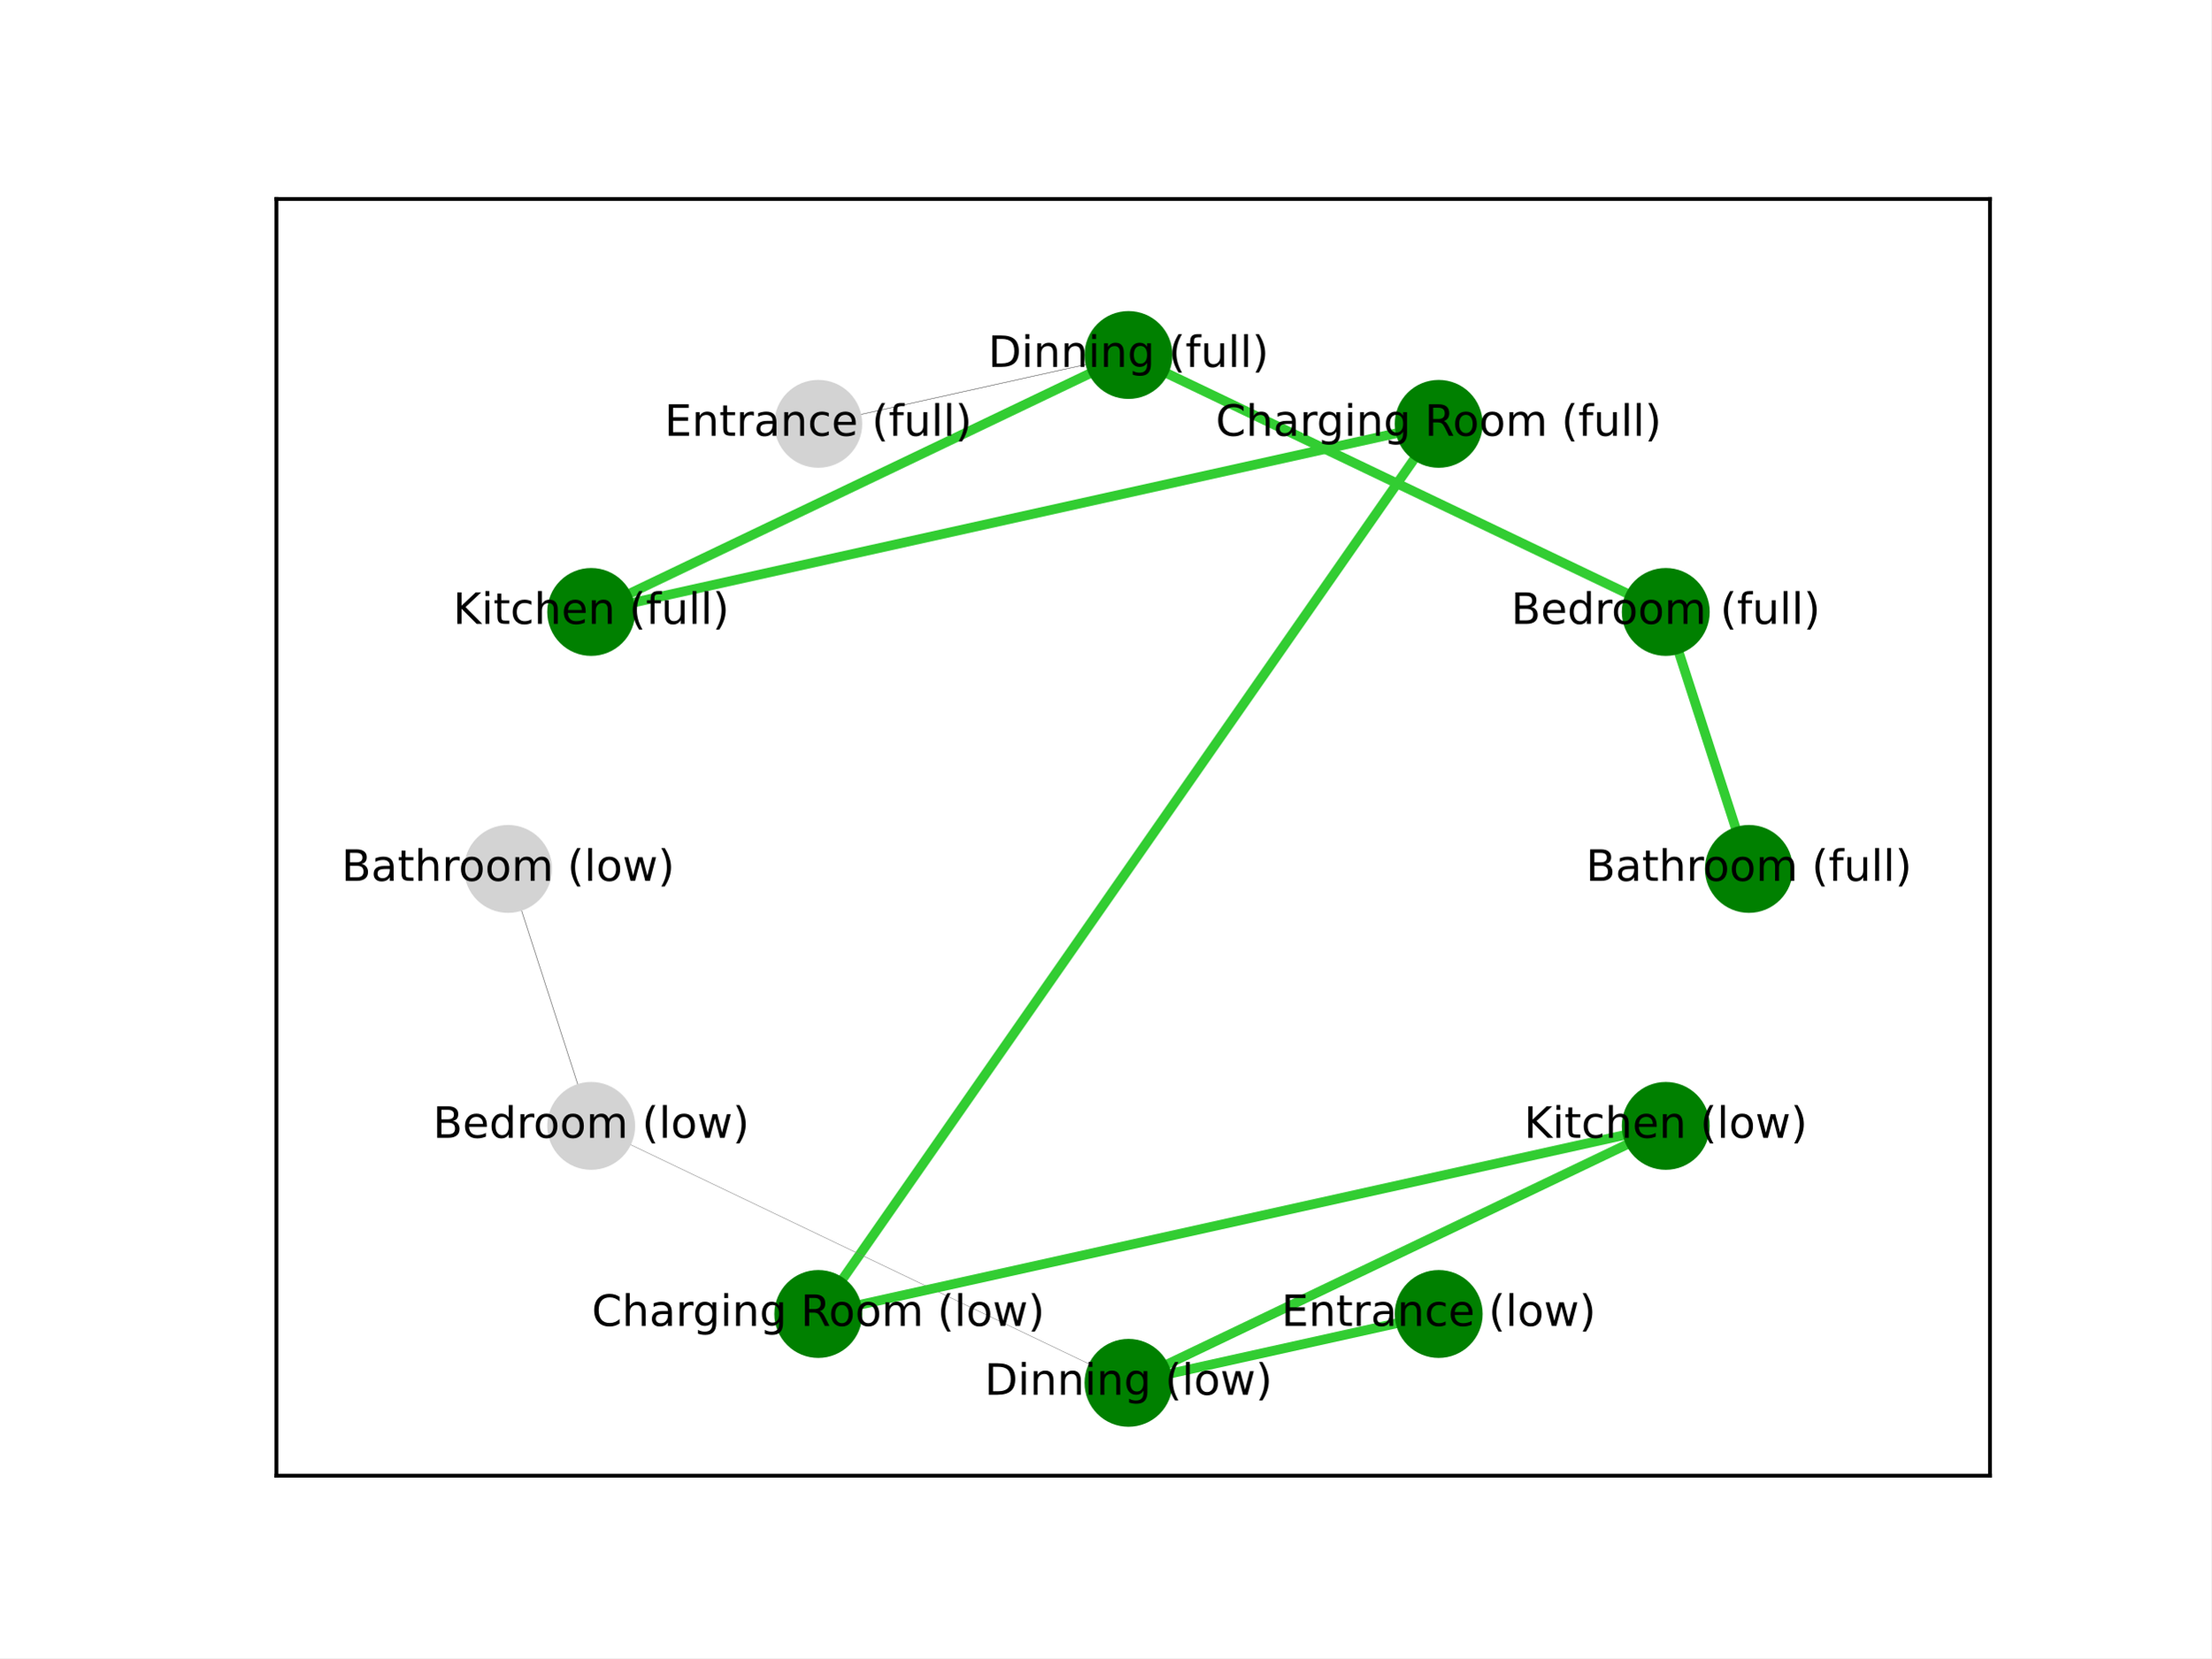
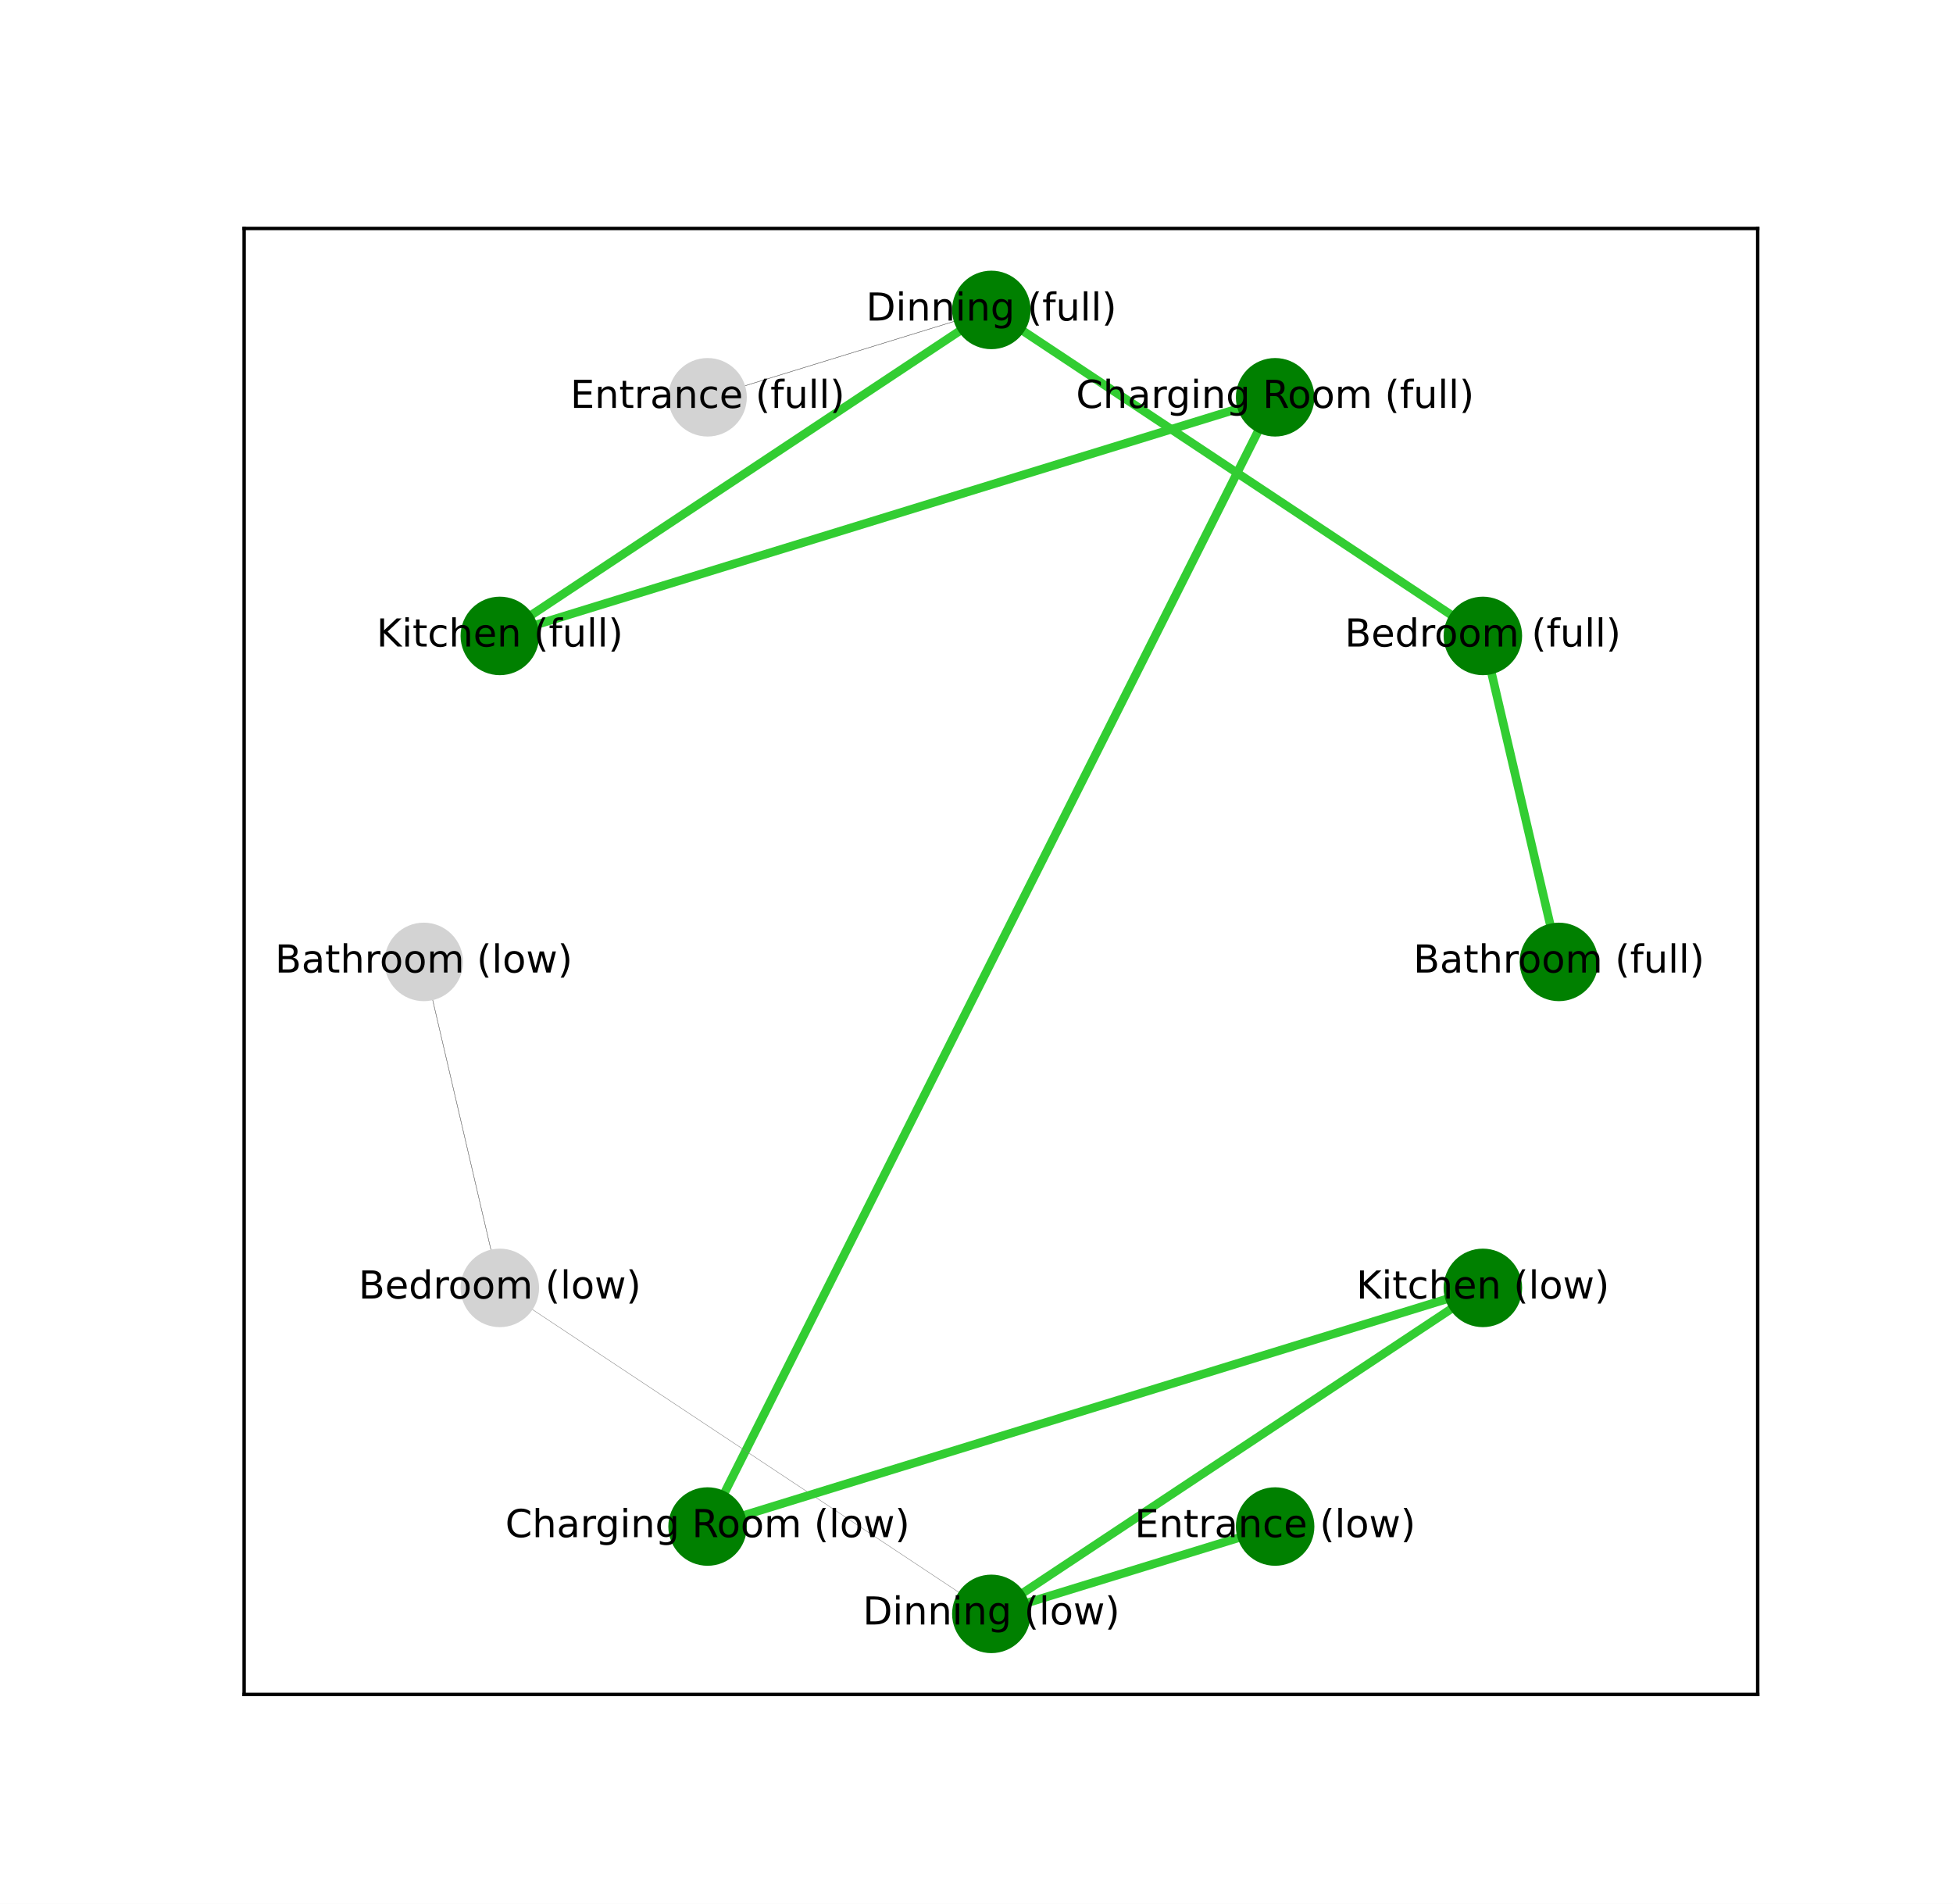
- <svg xmlns="http://www.w3.org/2000/svg" xmlns:xlink="http://www.w3.org/1999/xlink" width="460.8pt" height="345.6pt" viewBox="0 0 460.8 345.6" version="1.1">
+ <svg xmlns="http://www.w3.org/2000/svg" xmlns:xlink="http://www.w3.org/1999/xlink" width="455.76pt" height="444.24pt" viewBox="0 0 455.76 444.24" version="1.1">
  <defs>
    <style type="text/css">*{stroke-linejoin: round; stroke-linecap: butt}</style>
  </defs>
  <g id="figure_1">
    <g id="patch_1">
-       <path d="M 0 345.6  L 460.8 345.6  L 460.8 0  L 0 0  z " style="fill: #ffffff" />
+       <path d="M 0 444.24  L 455.76 444.24  L 455.76 0  L 0 0  z " style="fill: #ffffff" />
    </g>
    <g id="axes_1">
      <g id="patch_2">
-         <path d="M 57.6 307.584  L 414.72 307.584  L 414.72 41.472  L 57.6 41.472  z " style="fill: #ffffff" />
+         <path d="M 56.97 395.374  L 410.184 395.374  L 410.184 53.309  L 56.97 53.309  z " style="fill: #ffffff" />
      </g>
      <g id="LineCollection_1">
-         <path d="M 364.48 181.109  L 347.157 127.548  " clip-path="url(#pfca3841dba)" style="fill: none; stroke: #32cd32; stroke-width: 0.1" />
-         <path d="M 347.157 127.548  L 364.48 181.109  " clip-path="url(#pfca3841dba)" style="fill: none; stroke: #32cd32; stroke-width: 2" />
-         <path d="M 299.83 88.338  L 123.202 127.548  " clip-path="url(#pfca3841dba)" style="fill: none; stroke: #32cd32; stroke-width: 2" />
-         <path d="M 235.18 73.986  L 170.529 88.338  " clip-path="url(#pfca3841dba)" style="fill: none; stroke: #808080; stroke-width: 0.1" />
-         <path d="M 235.18 73.986  L 123.202 127.548  " clip-path="url(#pfca3841dba)" style="fill: none; stroke: #32cd32; stroke-width: 0.1" />
-         <path d="M 235.18 73.986  L 347.157 127.548  " clip-path="url(#pfca3841dba)" style="fill: none; stroke: #32cd32; stroke-width: 2" />
-         <path d="M 170.529 88.338  L 235.18 73.986  " clip-path="url(#pfca3841dba)" style="fill: none; stroke: #808080; stroke-width: 0.1" />
-         <path d="M 123.202 127.548  L 235.18 73.986  " clip-path="url(#pfca3841dba)" style="fill: none; stroke: #32cd32; stroke-width: 2" />
-         <path d="M 123.202 127.548  L 299.83 88.338  " clip-path="url(#pfca3841dba)" style="fill: none; stroke: #32cd32; stroke-width: 0.1" />
-         <path d="M 105.879 181.109  L 123.202 234.671  " clip-path="url(#pfca3841dba)" style="fill: none; stroke: #808080; stroke-width: 0.1" />
-         <path d="M 123.202 234.671  L 105.879 181.109  " clip-path="url(#pfca3841dba)" style="fill: none; stroke: #808080; stroke-width: 0.1" />
-         <path d="M 170.529 273.88  L 347.157 234.671  " clip-path="url(#pfca3841dba)" style="fill: none; stroke: #32cd32; stroke-width: 0.1" />
-         <path d="M 170.529 273.88  L 299.83 88.338  " clip-path="url(#pfca3841dba)" style="fill: none; stroke: #32cd32; stroke-width: 2" />
-         <path d="M 235.18 288.232  L 299.83 273.88  " clip-path="url(#pfca3841dba)" style="fill: none; stroke: #32cd32; stroke-width: 0.1" />
-         <path d="M 235.18 288.232  L 347.157 234.671  " clip-path="url(#pfca3841dba)" style="fill: none; stroke: #32cd32; stroke-width: 2" />
-         <path d="M 235.18 288.232  L 123.202 234.671  " clip-path="url(#pfca3841dba)" style="fill: none; stroke: #808080; stroke-width: 0.1" />
-         <path d="M 299.83 273.88  L 235.18 288.232  " clip-path="url(#pfca3841dba)" style="fill: none; stroke: #32cd32; stroke-width: 2" />
-         <path d="M 347.157 234.671  L 235.18 288.232  " clip-path="url(#pfca3841dba)" style="fill: none; stroke: #32cd32; stroke-width: 0.1" />
-         <path d="M 347.157 234.671  L 170.529 273.88  " clip-path="url(#pfca3841dba)" style="fill: none; stroke: #32cd32; stroke-width: 2" />
+         <path d="M 363.792 224.449  L 346.047 148.384  " clip-path="url(#pcb460c8695)" style="fill: none; stroke: #32cd32; stroke-width: 0.1" />
+         <path d="M 346.047 148.384  L 363.792 224.449  " clip-path="url(#pcb460c8695)" style="fill: none; stroke: #32cd32; stroke-width: 2" />
+         <path d="M 297.568 92.7  L 116.643 148.384  " clip-path="url(#pcb460c8695)" style="fill: none; stroke: #32cd32; stroke-width: 2" />
+         <path d="M 231.345 72.319  L 165.122 92.7  " clip-path="url(#pcb460c8695)" style="fill: none; stroke: #808080; stroke-width: 0.1" />
+         <path d="M 231.345 72.319  L 116.643 148.384  " clip-path="url(#pcb460c8695)" style="fill: none; stroke: #32cd32; stroke-width: 0.1" />
+         <path d="M 231.345 72.319  L 346.047 148.384  " clip-path="url(#pcb460c8695)" style="fill: none; stroke: #32cd32; stroke-width: 2" />
+         <path d="M 165.122 92.7  L 231.345 72.319  " clip-path="url(#pcb460c8695)" style="fill: none; stroke: #808080; stroke-width: 0.1" />
+         <path d="M 116.643 148.384  L 231.345 72.319  " clip-path="url(#pcb460c8695)" style="fill: none; stroke: #32cd32; stroke-width: 2" />
+         <path d="M 116.643 148.384  L 297.568 92.7  " clip-path="url(#pcb460c8695)" style="fill: none; stroke: #32cd32; stroke-width: 0.1" />
+         <path d="M 98.899 224.449  L 116.643 300.513  " clip-path="url(#pcb460c8695)" style="fill: none; stroke: #808080; stroke-width: 0.1" />
+         <path d="M 116.643 300.513  L 98.899 224.449  " clip-path="url(#pcb460c8695)" style="fill: none; stroke: #808080; stroke-width: 0.1" />
+         <path d="M 165.122 356.197  L 346.047 300.513  " clip-path="url(#pcb460c8695)" style="fill: none; stroke: #32cd32; stroke-width: 0.1" />
+         <path d="M 165.122 356.197  L 297.568 92.7  " clip-path="url(#pcb460c8695)" style="fill: none; stroke: #32cd32; stroke-width: 2" />
+         <path d="M 231.345 376.578  L 297.568 356.197  " clip-path="url(#pcb460c8695)" style="fill: none; stroke: #32cd32; stroke-width: 0.1" />
+         <path d="M 231.345 376.578  L 346.047 300.513  " clip-path="url(#pcb460c8695)" style="fill: none; stroke: #32cd32; stroke-width: 2" />
+         <path d="M 231.345 376.578  L 116.643 300.513  " clip-path="url(#pcb460c8695)" style="fill: none; stroke: #808080; stroke-width: 0.1" />
+         <path d="M 297.568 356.197  L 231.345 376.578  " clip-path="url(#pcb460c8695)" style="fill: none; stroke: #32cd32; stroke-width: 2" />
+         <path d="M 346.047 300.513  L 231.345 376.578  " clip-path="url(#pcb460c8695)" style="fill: none; stroke: #32cd32; stroke-width: 0.1" />
+         <path d="M 346.047 300.513  L 165.122 356.197  " clip-path="url(#pcb460c8695)" style="fill: none; stroke: #32cd32; stroke-width: 2" />
      </g>
      <g id="matplotlib.axis_1">
        <g id="xtick_1" />
        <g id="xtick_2" />
        <g id="xtick_3" />
        <g id="xtick_4" />
        <g id="xtick_5" />
      </g>
      <g id="matplotlib.axis_2">
        <g id="ytick_1" />
        <g id="ytick_2" />
        <g id="ytick_3" />
        <g id="ytick_4" />
        <g id="ytick_5" />
+         <g id="ytick_6" />
+         <g id="ytick_7" />
+         <g id="ytick_8" />
+         <g id="ytick_9" />
      </g>
      <g id="PathCollection_1">
        <defs>
-           <path id="C0_0_a47028a862" d="M 0 8.66  C 2.297 8.66 4.5 7.748 6.124 6.124  C 7.748 4.5 8.66 2.297 8.66 -0  C 8.66 -2.297 7.748 -4.5 6.124 -6.124  C 4.5 -7.748 2.297 -8.66 0 -8.66  C -2.297 -8.66 -4.5 -7.748 -6.124 -6.124  C -7.748 -4.5 -8.66 -2.297 -8.66 0  C -8.66 2.297 -7.748 4.5 -6.124 6.124  C -4.5 7.748 -2.297 8.66 0 8.66  z " />
+           <path id="C0_0_c3077db5d1" d="M 0 8.66  C 2.297 8.66 4.5 7.748 6.124 6.124  C 7.748 4.5 8.66 2.297 8.66 -0  C 8.66 -2.297 7.748 -4.5 6.124 -6.124  C 4.5 -7.748 2.297 -8.66 0 -8.66  C -2.297 -8.66 -4.5 -7.748 -6.124 -6.124  C -7.748 -4.5 -8.66 -2.297 -8.66 0  C -8.66 2.297 -7.748 4.5 -6.124 6.124  C -4.5 7.748 -2.297 8.66 0 8.66  z " />
        </defs>
-         <g clip-path="url(#pfca3841dba)">
-           <use xlink:href="#C0_0_a47028a862" x="364.48" y="181.109" style="fill: #008000; stroke: #008000" />
-         </g>
-         <g clip-path="url(#pfca3841dba)">
-           <use xlink:href="#C0_0_a47028a862" x="347.157" y="127.548" style="fill: #008000; stroke: #008000" />
-         </g>
-         <g clip-path="url(#pfca3841dba)">
-           <use xlink:href="#C0_0_a47028a862" x="299.83" y="88.338" style="fill: #008000; stroke: #008000" />
-         </g>
-         <g clip-path="url(#pfca3841dba)">
-           <use xlink:href="#C0_0_a47028a862" x="235.18" y="73.986" style="fill: #008000; stroke: #008000" />
-         </g>
-         <g clip-path="url(#pfca3841dba)">
-           <use xlink:href="#C0_0_a47028a862" x="170.529" y="88.338" style="fill: #d3d3d3; stroke: #d3d3d3" />
-         </g>
-         <g clip-path="url(#pfca3841dba)">
-           <use xlink:href="#C0_0_a47028a862" x="123.202" y="127.548" style="fill: #008000; stroke: #008000" />
-         </g>
-         <g clip-path="url(#pfca3841dba)">
-           <use xlink:href="#C0_0_a47028a862" x="105.879" y="181.109" style="fill: #d3d3d3; stroke: #d3d3d3" />
-         </g>
-         <g clip-path="url(#pfca3841dba)">
-           <use xlink:href="#C0_0_a47028a862" x="123.202" y="234.671" style="fill: #d3d3d3; stroke: #d3d3d3" />
-         </g>
-         <g clip-path="url(#pfca3841dba)">
-           <use xlink:href="#C0_0_a47028a862" x="170.529" y="273.88" style="fill: #008000; stroke: #008000" />
-         </g>
-         <g clip-path="url(#pfca3841dba)">
-           <use xlink:href="#C0_0_a47028a862" x="235.18" y="288.232" style="fill: #008000; stroke: #008000" />
-         </g>
-         <g clip-path="url(#pfca3841dba)">
-           <use xlink:href="#C0_0_a47028a862" x="299.83" y="273.88" style="fill: #008000; stroke: #008000" />
-         </g>
-         <g clip-path="url(#pfca3841dba)">
-           <use xlink:href="#C0_0_a47028a862" x="347.157" y="234.671" style="fill: #008000; stroke: #008000" />
+         <g clip-path="url(#pcb460c8695)">
+           <use xlink:href="#C0_0_c3077db5d1" x="363.792" y="224.449" style="fill: #008000; stroke: #008000" />
+         </g>
+         <g clip-path="url(#pcb460c8695)">
+           <use xlink:href="#C0_0_c3077db5d1" x="346.047" y="148.384" style="fill: #008000; stroke: #008000" />
+         </g>
+         <g clip-path="url(#pcb460c8695)">
+           <use xlink:href="#C0_0_c3077db5d1" x="297.568" y="92.7" style="fill: #008000; stroke: #008000" />
+         </g>
+         <g clip-path="url(#pcb460c8695)">
+           <use xlink:href="#C0_0_c3077db5d1" x="231.345" y="72.319" style="fill: #008000; stroke: #008000" />
+         </g>
+         <g clip-path="url(#pcb460c8695)">
+           <use xlink:href="#C0_0_c3077db5d1" x="165.122" y="92.7" style="fill: #d3d3d3; stroke: #d3d3d3" />
+         </g>
+         <g clip-path="url(#pcb460c8695)">
+           <use xlink:href="#C0_0_c3077db5d1" x="116.643" y="148.384" style="fill: #008000; stroke: #008000" />
+         </g>
+         <g clip-path="url(#pcb460c8695)">
+           <use xlink:href="#C0_0_c3077db5d1" x="98.899" y="224.449" style="fill: #d3d3d3; stroke: #d3d3d3" />
+         </g>
+         <g clip-path="url(#pcb460c8695)">
+           <use xlink:href="#C0_0_c3077db5d1" x="116.643" y="300.513" style="fill: #d3d3d3; stroke: #d3d3d3" />
+         </g>
+         <g clip-path="url(#pcb460c8695)">
+           <use xlink:href="#C0_0_c3077db5d1" x="165.122" y="356.197" style="fill: #008000; stroke: #008000" />
+         </g>
+         <g clip-path="url(#pcb460c8695)">
+           <use xlink:href="#C0_0_c3077db5d1" x="231.345" y="376.578" style="fill: #008000; stroke: #008000" />
+         </g>
+         <g clip-path="url(#pcb460c8695)">
+           <use xlink:href="#C0_0_c3077db5d1" x="297.568" y="356.197" style="fill: #008000; stroke: #008000" />
+         </g>
+         <g clip-path="url(#pcb460c8695)">
+           <use xlink:href="#C0_0_c3077db5d1" x="346.047" y="300.513" style="fill: #008000; stroke: #008000" />
        </g>
      </g>
      <g id="patch_3">
-         <path d="M 57.6 307.584  L 57.6 41.472  " style="fill: none; stroke: #000000; stroke-width: 0.8; stroke-linejoin: miter; stroke-linecap: square" />
+         <path d="M 56.97 395.374  L 56.97 53.309  " style="fill: none; stroke: #000000; stroke-width: 0.8; stroke-linejoin: miter; stroke-linecap: square" />
      </g>
      <g id="patch_4">
-         <path d="M 414.72 307.584  L 414.72 41.472  " style="fill: none; stroke: #000000; stroke-width: 0.8; stroke-linejoin: miter; stroke-linecap: square" />
+         <path d="M 410.184 395.374  L 410.184 53.309  " style="fill: none; stroke: #000000; stroke-width: 0.8; stroke-linejoin: miter; stroke-linecap: square" />
      </g>
      <g id="patch_5">
-         <path d="M 57.6 307.584  L 414.72 307.584  " style="fill: none; stroke: #000000; stroke-width: 0.8; stroke-linejoin: miter; stroke-linecap: square" />
+         <path d="M 56.97 395.374  L 410.184 395.374  " style="fill: none; stroke: #000000; stroke-width: 0.8; stroke-linejoin: miter; stroke-linecap: square" />
      </g>
      <g id="patch_6">
-         <path d="M 57.6 41.472  L 414.72 41.472  " style="fill: none; stroke: #000000; stroke-width: 0.8; stroke-linejoin: miter; stroke-linecap: square" />
+         <path d="M 56.97 53.309  L 410.184 53.309  " style="fill: none; stroke: #000000; stroke-width: 0.8; stroke-linejoin: miter; stroke-linecap: square" />
      </g>
      <g id="text_1">
-         <g clip-path="url(#pfca3841dba)">
-           <g transform="translate(330.5025 183.5927)scale(0.09 -0.09)">
+         <g clip-path="url(#pcb460c8695)">
+           <g transform="translate(329.8138 226.932)scale(0.09 -0.09)">
            <defs>
              <path id="DejaVuSans-42" d="M 1259 2228  L 1259 519  L 2272 519  Q 2781 519 3026 730  Q 3272 941 3272 1375  Q 3272 1813 3026 2020  Q 2781 2228 2272 2228  L 1259 2228  z M 1259 4147  L 1259 2741  L 2194 2741  Q 2656 2741 2882 2914  Q 3109 3088 3109 3444  Q 3109 3797 2882 3972  Q 2656 4147 2194 4147  L 1259 4147  z M 628 4666  L 2241 4666  Q 2963 4666 3353 4366  Q 3744 4066 3744 3513  Q 3744 3084 3544 2831  Q 3344 2578 2956 2516  Q 3422 2416 3680 2098  Q 3938 1781 3938 1306  Q 3938 681 3513 340  Q 3088 0 2303 0  L 628 0  L 628 4666  z " transform="scale(0.015625)" />
              <path id="DejaVuSans-61" d="M 2194 1759  Q 1497 1759 1228 1600  Q 959 1441 959 1056  Q 959 750 1161 570  Q 1363 391 1709 391  Q 2188 391 2477 730  Q 2766 1069 2766 1631  L 2766 1759  L 2194 1759  z M 3341 1997  L 3341 0  L 2766 0  L 2766 531  Q 2569 213 2275 61  Q 1981 -91 1556 -91  Q 1019 -91 701 211  Q 384 513 384 1019  Q 384 1609 779 1909  Q 1175 2209 1959 2209  L 2766 2209  L 2766 2266  Q 2766 2663 2505 2880  Q 2244 3097 1772 3097  Q 1472 3097 1187 3025  Q 903 2953 641 2809  L 641 3341  Q 956 3463 1253 3523  Q 1550 3584 1831 3584  Q 2591 3584 2966 3190  Q 3341 2797 3341 1997  z " transform="scale(0.015625)" />
              <path id="DejaVuSans-74" d="M 1172 4494  L 1172 3500  L 2356 3500  L 2356 3053  L 1172 3053  L 1172 1153  Q 1172 725 1289 603  Q 1406 481 1766 481  L 2356 481  L 2356 0  L 1766 0  Q 1100 0 847 248  Q 594 497 594 1153  L 594 3053  L 172 3053  L 172 3500  L 594 3500  L 594 4494  L 1172 4494  z " transform="scale(0.015625)" />
              <path id="DejaVuSans-68" d="M 3513 2113  L 3513 0  L 2938 0  L 2938 2094  Q 2938 2591 2744 2837  Q 2550 3084 2163 3084  Q 1697 3084 1428 2787  Q 1159 2491 1159 1978  L 1159 0  L 581 0  L 581 4863  L 1159 4863  L 1159 2956  Q 1366 3272 1645 3428  Q 1925 3584 2291 3584  Q 2894 3584 3203 3211  Q 3513 2838 3513 2113  z " transform="scale(0.015625)" />
              <path id="DejaVuSans-72" d="M 2631 2963  Q 2534 3019 2420 3045  Q 2306 3072 2169 3072  Q 1681 3072 1420 2755  Q 1159 2438 1159 1844  L 1159 0  L 581 0  L 581 3500  L 1159 3500  L 1159 2956  Q 1341 3275 1631 3429  Q 1922 3584 2338 3584  Q 2397 3584 2469 3576  Q 2541 3569 2628 3553  L 2631 2963  z " transform="scale(0.015625)" />
              <path id="DejaVuSans-6f" d="M 1959 3097  Q 1497 3097 1228 2736  Q 959 2375 959 1747  Q 959 1119 1226 758  Q 1494 397 1959 397  Q 2419 397 2687 759  Q 2956 1122 2956 1747  Q 2956 2369 2687 2733  Q 2419 3097 1959 3097  z M 1959 3584  Q 2709 3584 3137 3096  Q 3566 2609 3566 1747  Q 3566 888 3137 398  Q 2709 -91 1959 -91  Q 1206 -91 779 398  Q 353 888 353 1747  Q 353 2609 779 3096  Q 1206 3584 1959 3584  z " transform="scale(0.015625)" />
              <path id="DejaVuSans-6d" d="M 3328 2828  Q 3544 3216 3844 3400  Q 4144 3584 4550 3584  Q 5097 3584 5394 3201  Q 5691 2819 5691 2113  L 5691 0  L 5113 0  L 5113 2094  Q 5113 2597 4934 2840  Q 4756 3084 4391 3084  Q 3944 3084 3684 2787  Q 3425 2491 3425 1978  L 3425 0  L 2847 0  L 2847 2094  Q 2847 2600 2669 2842  Q 2491 3084 2119 3084  Q 1678 3084 1418 2786  Q 1159 2488 1159 1978  L 1159 0  L 581 0  L 581 3500  L 1159 3500  L 1159 2956  Q 1356 3278 1631 3431  Q 1906 3584 2284 3584  Q 2666 3584 2933 3390  Q 3200 3197 3328 2828  z " transform="scale(0.015625)" />
              <path id="DejaVuSans-20" transform="scale(0.015625)" />
              <path id="DejaVuSans-28" d="M 1984 4856  Q 1566 4138 1362 3434  Q 1159 2731 1159 2009  Q 1159 1288 1364 580  Q 1569 -128 1984 -844  L 1484 -844  Q 1016 -109 783 600  Q 550 1309 550 2009  Q 550 2706 781 3412  Q 1013 4119 1484 4856  L 1984 4856  z " transform="scale(0.015625)" />
              <path id="DejaVuSans-66" d="M 2375 4863  L 2375 4384  L 1825 4384  Q 1516 4384 1395 4259  Q 1275 4134 1275 3809  L 1275 3500  L 2222 3500  L 2222 3053  L 1275 3053  L 1275 0  L 697 0  L 697 3053  L 147 3053  L 147 3500  L 697 3500  L 697 3744  Q 697 4328 969 4595  Q 1241 4863 1831 4863  L 2375 4863  z " transform="scale(0.015625)" />
              <path id="DejaVuSans-75" d="M 544 1381  L 544 3500  L 1119 3500  L 1119 1403  Q 1119 906 1312 657  Q 1506 409 1894 409  Q 2359 409 2629 706  Q 2900 1003 2900 1516  L 2900 3500  L 3475 3500  L 3475 0  L 2900 0  L 2900 538  Q 2691 219 2414 64  Q 2138 -91 1772 -91  Q 1169 -91 856 284  Q 544 659 544 1381  z M 1991 3584  L 1991 3584  z " transform="scale(0.015625)" />
              <path id="DejaVuSans-6c" d="M 603 4863  L 1178 4863  L 1178 0  L 603 0  L 603 4863  z " transform="scale(0.015625)" />
              <path id="DejaVuSans-29" d="M 513 4856  L 1013 4856  Q 1481 4119 1714 3412  Q 1947 2706 1947 2009  Q 1947 1309 1714 600  Q 1481 -109 1013 -844  L 513 -844  Q 928 -128 1133 580  Q 1338 1288 1338 2009  Q 1338 2731 1133 3434  Q 928 4138 513 4856  z " transform="scale(0.015625)" />
            </defs>
            <use xlink:href="#DejaVuSans-42" />
            <use xlink:href="#DejaVuSans-61" x="68.604" />
            <use xlink:href="#DejaVuSans-74" x="129.883" />
            <use xlink:href="#DejaVuSans-68" x="169.092" />
            <use xlink:href="#DejaVuSans-72" x="232.471" />
            <use xlink:href="#DejaVuSans-6f" x="271.334" />
            <use xlink:href="#DejaVuSans-6f" x="332.516" />
            <use xlink:href="#DejaVuSans-6d" x="393.697" />
            <use xlink:href="#DejaVuSans-20" x="491.109" />
            <use xlink:href="#DejaVuSans-28" x="522.896" />
            <use xlink:href="#DejaVuSans-66" x="561.91" />
            <use xlink:href="#DejaVuSans-75" x="597.115" />
            <use xlink:href="#DejaVuSans-6c" x="660.494" />
            <use xlink:href="#DejaVuSans-6c" x="688.277" />
            <use xlink:href="#DejaVuSans-29" x="716.061" />
          </g>
        </g>
      </g>
      <g id="text_2">
-         <g clip-path="url(#pfca3841dba)">
-           <g transform="translate(314.9275 130.0313)scale(0.09 -0.09)">
+         <g clip-path="url(#pcb460c8695)">
+           <g transform="translate(313.8173 150.8672)scale(0.09 -0.09)">
            <defs>
              <path id="DejaVuSans-65" d="M 3597 1894  L 3597 1613  L 953 1613  Q 991 1019 1311 708  Q 1631 397 2203 397  Q 2534 397 2845 478  Q 3156 559 3463 722  L 3463 178  Q 3153 47 2828 -22  Q 2503 -91 2169 -91  Q 1331 -91 842 396  Q 353 884 353 1716  Q 353 2575 817 3079  Q 1281 3584 2069 3584  Q 2775 3584 3186 3129  Q 3597 2675 3597 1894  z M 3022 2063  Q 3016 2534 2758 2815  Q 2500 3097 2075 3097  Q 1594 3097 1305 2825  Q 1016 2553 972 2059  L 3022 2063  z " transform="scale(0.015625)" />
              <path id="DejaVuSans-64" d="M 2906 2969  L 2906 4863  L 3481 4863  L 3481 0  L 2906 0  L 2906 525  Q 2725 213 2448 61  Q 2172 -91 1784 -91  Q 1150 -91 751 415  Q 353 922 353 1747  Q 353 2572 751 3078  Q 1150 3584 1784 3584  Q 2172 3584 2448 3432  Q 2725 3281 2906 2969  z M 947 1747  Q 947 1113 1208 752  Q 1469 391 1925 391  Q 2381 391 2643 752  Q 2906 1113 2906 1747  Q 2906 2381 2643 2742  Q 2381 3103 1925 3103  Q 1469 3103 1208 2742  Q 947 2381 947 1747  z " transform="scale(0.015625)" />
            </defs>
            <use xlink:href="#DejaVuSans-42" />
            <use xlink:href="#DejaVuSans-65" x="68.604" />
            <use xlink:href="#DejaVuSans-64" x="130.127" />
            <use xlink:href="#DejaVuSans-72" x="193.604" />
            <use xlink:href="#DejaVuSans-6f" x="232.467" />
            <use xlink:href="#DejaVuSans-6f" x="293.648" />
            <use xlink:href="#DejaVuSans-6d" x="354.83" />
            <use xlink:href="#DejaVuSans-20" x="452.242" />
            <use xlink:href="#DejaVuSans-28" x="484.029" />
            <use xlink:href="#DejaVuSans-66" x="523.043" />
            <use xlink:href="#DejaVuSans-75" x="558.248" />
            <use xlink:href="#DejaVuSans-6c" x="621.627" />
            <use xlink:href="#DejaVuSans-6c" x="649.41" />
            <use xlink:href="#DejaVuSans-29" x="677.193" />
          </g>
        </g>
      </g>
      <g id="text_3">
-         <g clip-path="url(#pfca3841dba)">
-           <g transform="translate(253.3688 90.82158)scale(0.09 -0.09)">
+         <g clip-path="url(#pcb460c8695)">
+           <g transform="translate(251.1073 95.18392)scale(0.09 -0.09)">
            <defs>
              <path id="DejaVuSans-43" d="M 4122 4306  L 4122 3641  Q 3803 3938 3442 4084  Q 3081 4231 2675 4231  Q 1875 4231 1450 3742  Q 1025 3253 1025 2328  Q 1025 1406 1450 917  Q 1875 428 2675 428  Q 3081 428 3442 575  Q 3803 722 4122 1019  L 4122 359  Q 3791 134 3420 21  Q 3050 -91 2638 -91  Q 1578 -91 968 557  Q 359 1206 359 2328  Q 359 3453 968 4101  Q 1578 4750 2638 4750  Q 3056 4750 3426 4639  Q 3797 4528 4122 4306  z " transform="scale(0.015625)" />
              <path id="DejaVuSans-67" d="M 2906 1791  Q 2906 2416 2648 2759  Q 2391 3103 1925 3103  Q 1463 3103 1205 2759  Q 947 2416 947 1791  Q 947 1169 1205 825  Q 1463 481 1925 481  Q 2391 481 2648 825  Q 2906 1169 2906 1791  z M 3481 434  Q 3481 -459 3084 -895  Q 2688 -1331 1869 -1331  Q 1566 -1331 1297 -1286  Q 1028 -1241 775 -1147  L 775 -588  Q 1028 -725 1275 -790  Q 1522 -856 1778 -856  Q 2344 -856 2625 -561  Q 2906 -266 2906 331  L 2906 616  Q 2728 306 2450 153  Q 2172 0 1784 0  Q 1141 0 747 490  Q 353 981 353 1791  Q 353 2603 747 3093  Q 1141 3584 1784 3584  Q 2172 3584 2450 3431  Q 2728 3278 2906 2969  L 2906 3500  L 3481 3500  L 3481 434  z " transform="scale(0.015625)" />
              <path id="DejaVuSans-69" d="M 603 3500  L 1178 3500  L 1178 0  L 603 0  L 603 3500  z M 603 4863  L 1178 4863  L 1178 4134  L 603 4134  L 603 4863  z " transform="scale(0.015625)" />
              <path id="DejaVuSans-6e" d="M 3513 2113  L 3513 0  L 2938 0  L 2938 2094  Q 2938 2591 2744 2837  Q 2550 3084 2163 3084  Q 1697 3084 1428 2787  Q 1159 2491 1159 1978  L 1159 0  L 581 0  L 581 3500  L 1159 3500  L 1159 2956  Q 1366 3272 1645 3428  Q 1925 3584 2291 3584  Q 2894 3584 3203 3211  Q 3513 2838 3513 2113  z " transform="scale(0.015625)" />
              <path id="DejaVuSans-52" d="M 2841 2188  Q 3044 2119 3236 1894  Q 3428 1669 3622 1275  L 4263 0  L 3584 0  L 2988 1197  Q 2756 1666 2539 1819  Q 2322 1972 1947 1972  L 1259 1972  L 1259 0  L 628 0  L 628 4666  L 2053 4666  Q 2853 4666 3247 4331  Q 3641 3997 3641 3322  Q 3641 2881 3436 2590  Q 3231 2300 2841 2188  z M 1259 4147  L 1259 2491  L 2053 2491  Q 2509 2491 2742 2702  Q 2975 2913 2975 3322  Q 2975 3731 2742 3939  Q 2509 4147 2053 4147  L 1259 4147  z " transform="scale(0.015625)" />
            </defs>
            <use xlink:href="#DejaVuSans-43" />
            <use xlink:href="#DejaVuSans-68" x="69.824" />
            <use xlink:href="#DejaVuSans-61" x="133.203" />
            <use xlink:href="#DejaVuSans-72" x="194.482" />
            <use xlink:href="#DejaVuSans-67" x="233.846" />
            <use xlink:href="#DejaVuSans-69" x="297.322" />
            <use xlink:href="#DejaVuSans-6e" x="325.105" />
            <use xlink:href="#DejaVuSans-67" x="388.484" />
            <use xlink:href="#DejaVuSans-20" x="451.961" />
            <use xlink:href="#DejaVuSans-52" x="483.748" />
            <use xlink:href="#DejaVuSans-6f" x="548.73" />
            <use xlink:href="#DejaVuSans-6f" x="609.912" />
            <use xlink:href="#DejaVuSans-6d" x="671.094" />
            <use xlink:href="#DejaVuSans-20" x="768.506" />
            <use xlink:href="#DejaVuSans-28" x="800.293" />
            <use xlink:href="#DejaVuSans-66" x="839.307" />
            <use xlink:href="#DejaVuSans-75" x="874.512" />
            <use xlink:href="#DejaVuSans-6c" x="937.891" />
            <use xlink:href="#DejaVuSans-6c" x="965.674" />
            <use xlink:href="#DejaVuSans-29" x="993.457" />
          </g>
        </g>
      </g>
      <g id="text_4">
-         <g clip-path="url(#pfca3841dba)">
-           <g transform="translate(205.9239 76.46985)scale(0.09 -0.09)">
+         <g clip-path="url(#pcb460c8695)">
+           <g transform="translate(202.0897 74.80242)scale(0.09 -0.09)">
            <defs>
              <path id="DejaVuSans-44" d="M 1259 4147  L 1259 519  L 2022 519  Q 2988 519 3436 956  Q 3884 1394 3884 2338  Q 3884 3275 3436 3711  Q 2988 4147 2022 4147  L 1259 4147  z M 628 4666  L 1925 4666  Q 3281 4666 3915 4102  Q 4550 3538 4550 2338  Q 4550 1131 3912 565  Q 3275 0 1925 0  L 628 0  L 628 4666  z " transform="scale(0.015625)" />
            </defs>
            <use xlink:href="#DejaVuSans-44" />
            <use xlink:href="#DejaVuSans-69" x="77.002" />
            <use xlink:href="#DejaVuSans-6e" x="104.785" />
            <use xlink:href="#DejaVuSans-6e" x="168.164" />
            <use xlink:href="#DejaVuSans-69" x="231.543" />
            <use xlink:href="#DejaVuSans-6e" x="259.326" />
            <use xlink:href="#DejaVuSans-67" x="322.705" />
            <use xlink:href="#DejaVuSans-20" x="386.182" />
            <use xlink:href="#DejaVuSans-28" x="417.969" />
            <use xlink:href="#DejaVuSans-66" x="456.982" />
            <use xlink:href="#DejaVuSans-75" x="492.188" />
            <use xlink:href="#DejaVuSans-6c" x="555.566" />
            <use xlink:href="#DejaVuSans-6c" x="583.35" />
            <use xlink:href="#DejaVuSans-29" x="611.133" />
          </g>
        </g>
      </g>
      <g id="text_5">
-         <g clip-path="url(#pfca3841dba)">
-           <g transform="translate(138.4891 90.82159)scale(0.09 -0.09)">
+         <g clip-path="url(#pcb460c8695)">
+           <g transform="translate(133.0821 95.18393)scale(0.09 -0.09)">
            <defs>
              <path id="DejaVuSans-45" d="M 628 4666  L 3578 4666  L 3578 4134  L 1259 4134  L 1259 2753  L 3481 2753  L 3481 2222  L 1259 2222  L 1259 531  L 3634 531  L 3634 0  L 628 0  L 628 4666  z " transform="scale(0.015625)" />
              <path id="DejaVuSans-63" d="M 3122 3366  L 3122 2828  Q 2878 2963 2633 3030  Q 2388 3097 2138 3097  Q 1578 3097 1268 2742  Q 959 2388 959 1747  Q 959 1106 1268 751  Q 1578 397 2138 397  Q 2388 397 2633 464  Q 2878 531 3122 666  L 3122 134  Q 2881 22 2623 -34  Q 2366 -91 2075 -91  Q 1284 -91 818 406  Q 353 903 353 1747  Q 353 2603 823 3093  Q 1294 3584 2113 3584  Q 2378 3584 2631 3529  Q 2884 3475 3122 3366  z " transform="scale(0.015625)" />
            </defs>
            <use xlink:href="#DejaVuSans-45" />
            <use xlink:href="#DejaVuSans-6e" x="63.184" />
            <use xlink:href="#DejaVuSans-74" x="126.562" />
            <use xlink:href="#DejaVuSans-72" x="165.771" />
            <use xlink:href="#DejaVuSans-61" x="206.885" />
            <use xlink:href="#DejaVuSans-6e" x="268.164" />
            <use xlink:href="#DejaVuSans-63" x="331.543" />
            <use xlink:href="#DejaVuSans-65" x="386.523" />
            <use xlink:href="#DejaVuSans-20" x="448.047" />
            <use xlink:href="#DejaVuSans-28" x="479.834" />
            <use xlink:href="#DejaVuSans-66" x="518.848" />
            <use xlink:href="#DejaVuSans-75" x="554.053" />
            <use xlink:href="#DejaVuSans-6c" x="617.432" />
            <use xlink:href="#DejaVuSans-6c" x="645.215" />
            <use xlink:href="#DejaVuSans-29" x="672.998" />
          </g>
        </g>
      </g>
      <g id="text_6">
-         <g clip-path="url(#pfca3841dba)">
-           <g transform="translate(94.41162 130.0313)scale(0.09 -0.09)">
+         <g clip-path="url(#pcb460c8695)">
+           <g transform="translate(87.85327 150.8672)scale(0.09 -0.09)">
            <defs>
              <path id="DejaVuSans-4b" d="M 628 4666  L 1259 4666  L 1259 2694  L 3353 4666  L 4166 4666  L 1850 2491  L 4331 0  L 3500 0  L 1259 2247  L 1259 0  L 628 0  L 628 4666  z " transform="scale(0.015625)" />
            </defs>
            <use xlink:href="#DejaVuSans-4b" />
            <use xlink:href="#DejaVuSans-69" x="65.576" />
            <use xlink:href="#DejaVuSans-74" x="93.359" />
            <use xlink:href="#DejaVuSans-63" x="132.568" />
            <use xlink:href="#DejaVuSans-68" x="187.549" />
            <use xlink:href="#DejaVuSans-65" x="250.928" />
            <use xlink:href="#DejaVuSans-6e" x="312.451" />
            <use xlink:href="#DejaVuSans-20" x="375.83" />
            <use xlink:href="#DejaVuSans-28" x="407.617" />
            <use xlink:href="#DejaVuSans-66" x="446.631" />
            <use xlink:href="#DejaVuSans-75" x="481.836" />
            <use xlink:href="#DejaVuSans-6c" x="545.215" />
            <use xlink:href="#DejaVuSans-6c" x="572.998" />
            <use xlink:href="#DejaVuSans-29" x="600.781" />
          </g>
        </g>
      </g>
      <g id="text_7">
-         <g clip-path="url(#pfca3841dba)">
-           <g transform="translate(71.15352 183.5927)scale(0.09 -0.09)">
+         <g clip-path="url(#pcb460c8695)">
+           <g transform="translate(64.17375 226.9321)scale(0.09 -0.09)">
            <defs>
              <path id="DejaVuSans-77" d="M 269 3500  L 844 3500  L 1563 769  L 2278 3500  L 2956 3500  L 3675 769  L 4391 3500  L 4966 3500  L 4050 0  L 3372 0  L 2619 2869  L 1863 0  L 1184 0  L 269 3500  z " transform="scale(0.015625)" />
            </defs>
            <use xlink:href="#DejaVuSans-42" />
            <use xlink:href="#DejaVuSans-61" x="68.604" />
            <use xlink:href="#DejaVuSans-74" x="129.883" />
            <use xlink:href="#DejaVuSans-68" x="169.092" />
            <use xlink:href="#DejaVuSans-72" x="232.471" />
            <use xlink:href="#DejaVuSans-6f" x="271.334" />
            <use xlink:href="#DejaVuSans-6f" x="332.516" />
            <use xlink:href="#DejaVuSans-6d" x="393.697" />
            <use xlink:href="#DejaVuSans-20" x="491.109" />
            <use xlink:href="#DejaVuSans-28" x="522.896" />
            <use xlink:href="#DejaVuSans-6c" x="561.91" />
            <use xlink:href="#DejaVuSans-6f" x="589.693" />
            <use xlink:href="#DejaVuSans-77" x="650.875" />
            <use xlink:href="#DejaVuSans-29" x="732.662" />
          </g>
        </g>
      </g>
      <g id="text_8">
-         <g clip-path="url(#pfca3841dba)">
-           <g transform="translate(90.2245 237.1541)scale(0.09 -0.09)">
+         <g clip-path="url(#pcb460c8695)">
+           <g transform="translate(83.66615 302.9969)scale(0.09 -0.09)">
            <use xlink:href="#DejaVuSans-42" />
            <use xlink:href="#DejaVuSans-65" x="68.604" />
            <use xlink:href="#DejaVuSans-64" x="130.127" />
            <use xlink:href="#DejaVuSans-72" x="193.604" />
            <use xlink:href="#DejaVuSans-6f" x="232.467" />
            <use xlink:href="#DejaVuSans-6f" x="293.648" />
            <use xlink:href="#DejaVuSans-6d" x="354.83" />
            <use xlink:href="#DejaVuSans-20" x="452.242" />
            <use xlink:href="#DejaVuSans-28" x="484.029" />
            <use xlink:href="#DejaVuSans-6c" x="523.043" />
            <use xlink:href="#DejaVuSans-6f" x="550.826" />
            <use xlink:href="#DejaVuSans-77" x="612.008" />
            <use xlink:href="#DejaVuSans-29" x="693.795" />
          </g>
        </g>
      </g>
      <g id="text_9">
-         <g clip-path="url(#pfca3841dba)">
-           <g transform="translate(123.3206 276.3638)scale(0.09 -0.09)">
+         <g clip-path="url(#pcb460c8695)">
+           <g transform="translate(117.9136 358.6802)scale(0.09 -0.09)">
            <use xlink:href="#DejaVuSans-43" />
            <use xlink:href="#DejaVuSans-68" x="69.824" />
            <use xlink:href="#DejaVuSans-61" x="133.203" />
            <use xlink:href="#DejaVuSans-72" x="194.482" />
            <use xlink:href="#DejaVuSans-67" x="233.846" />
            <use xlink:href="#DejaVuSans-69" x="297.322" />
            <use xlink:href="#DejaVuSans-6e" x="325.105" />
            <use xlink:href="#DejaVuSans-67" x="388.484" />
            <use xlink:href="#DejaVuSans-20" x="451.961" />
            <use xlink:href="#DejaVuSans-52" x="483.748" />
            <use xlink:href="#DejaVuSans-6f" x="548.73" />
            <use xlink:href="#DejaVuSans-6f" x="609.912" />
            <use xlink:href="#DejaVuSans-6d" x="671.094" />
            <use xlink:href="#DejaVuSans-20" x="768.506" />
            <use xlink:href="#DejaVuSans-28" x="800.293" />
            <use xlink:href="#DejaVuSans-6c" x="839.307" />
            <use xlink:href="#DejaVuSans-6f" x="867.09" />
            <use xlink:href="#DejaVuSans-77" x="928.271" />
            <use xlink:href="#DejaVuSans-29" x="1010.059" />
          </g>
        </g>
      </g>
      <g id="text_10">
-         <g clip-path="url(#pfca3841dba)">
-           <g transform="translate(205.1765 290.7155)scale(0.09 -0.09)">
+         <g clip-path="url(#pcb460c8695)">
+           <g transform="translate(201.3422 379.0617)scale(0.09 -0.09)">
            <use xlink:href="#DejaVuSans-44" />
            <use xlink:href="#DejaVuSans-69" x="77.002" />
            <use xlink:href="#DejaVuSans-6e" x="104.785" />
            <use xlink:href="#DejaVuSans-6e" x="168.164" />
            <use xlink:href="#DejaVuSans-69" x="231.543" />
            <use xlink:href="#DejaVuSans-6e" x="259.326" />
            <use xlink:href="#DejaVuSans-67" x="322.705" />
            <use xlink:href="#DejaVuSans-20" x="386.182" />
            <use xlink:href="#DejaVuSans-28" x="417.969" />
            <use xlink:href="#DejaVuSans-6c" x="456.982" />
            <use xlink:href="#DejaVuSans-6f" x="484.766" />
            <use xlink:href="#DejaVuSans-77" x="545.947" />
            <use xlink:href="#DejaVuSans-29" x="627.734" />
          </g>
        </g>
      </g>
      <g id="text_11">
-         <g clip-path="url(#pfca3841dba)">
-           <g transform="translate(267.0425 276.3638)scale(0.09 -0.09)">
+         <g clip-path="url(#pcb460c8695)">
+           <g transform="translate(264.781 358.6802)scale(0.09 -0.09)">
            <use xlink:href="#DejaVuSans-45" />
            <use xlink:href="#DejaVuSans-6e" x="63.184" />
            <use xlink:href="#DejaVuSans-74" x="126.562" />
            <use xlink:href="#DejaVuSans-72" x="165.771" />
            <use xlink:href="#DejaVuSans-61" x="206.885" />
            <use xlink:href="#DejaVuSans-6e" x="268.164" />
            <use xlink:href="#DejaVuSans-63" x="331.543" />
            <use xlink:href="#DejaVuSans-65" x="386.523" />
            <use xlink:href="#DejaVuSans-20" x="448.047" />
            <use xlink:href="#DejaVuSans-28" x="479.834" />
            <use xlink:href="#DejaVuSans-6c" x="518.848" />
            <use xlink:href="#DejaVuSans-6f" x="546.631" />
            <use xlink:href="#DejaVuSans-77" x="607.812" />
            <use xlink:href="#DejaVuSans-29" x="689.6" />
          </g>
        </g>
      </g>
      <g id="text_12">
-         <g clip-path="url(#pfca3841dba)">
-           <g transform="translate(317.6197 237.1541)scale(0.09 -0.09)">
+         <g clip-path="url(#pcb460c8695)">
+           <g transform="translate(316.5096 302.9969)scale(0.09 -0.09)">
            <use xlink:href="#DejaVuSans-4b" />
            <use xlink:href="#DejaVuSans-69" x="65.576" />
            <use xlink:href="#DejaVuSans-74" x="93.359" />
            <use xlink:href="#DejaVuSans-63" x="132.568" />
            <use xlink:href="#DejaVuSans-68" x="187.549" />
            <use xlink:href="#DejaVuSans-65" x="250.928" />
            <use xlink:href="#DejaVuSans-6e" x="312.451" />
            <use xlink:href="#DejaVuSans-20" x="375.83" />
            <use xlink:href="#DejaVuSans-28" x="407.617" />
            <use xlink:href="#DejaVuSans-6c" x="446.631" />
            <use xlink:href="#DejaVuSans-6f" x="474.414" />
            <use xlink:href="#DejaVuSans-77" x="535.596" />
            <use xlink:href="#DejaVuSans-29" x="617.383" />
          </g>
        </g>
      </g>
    </g>
  </g>
  <defs>
-     <clipPath id="pfca3841dba">
-       <rect x="57.6" y="41.472" width="357.12" height="266.112" />
+     <clipPath id="pcb460c8695">
+       <rect x="56.97" y="53.309" width="353.214" height="342.065" />
    </clipPath>
  </defs>
</svg>
